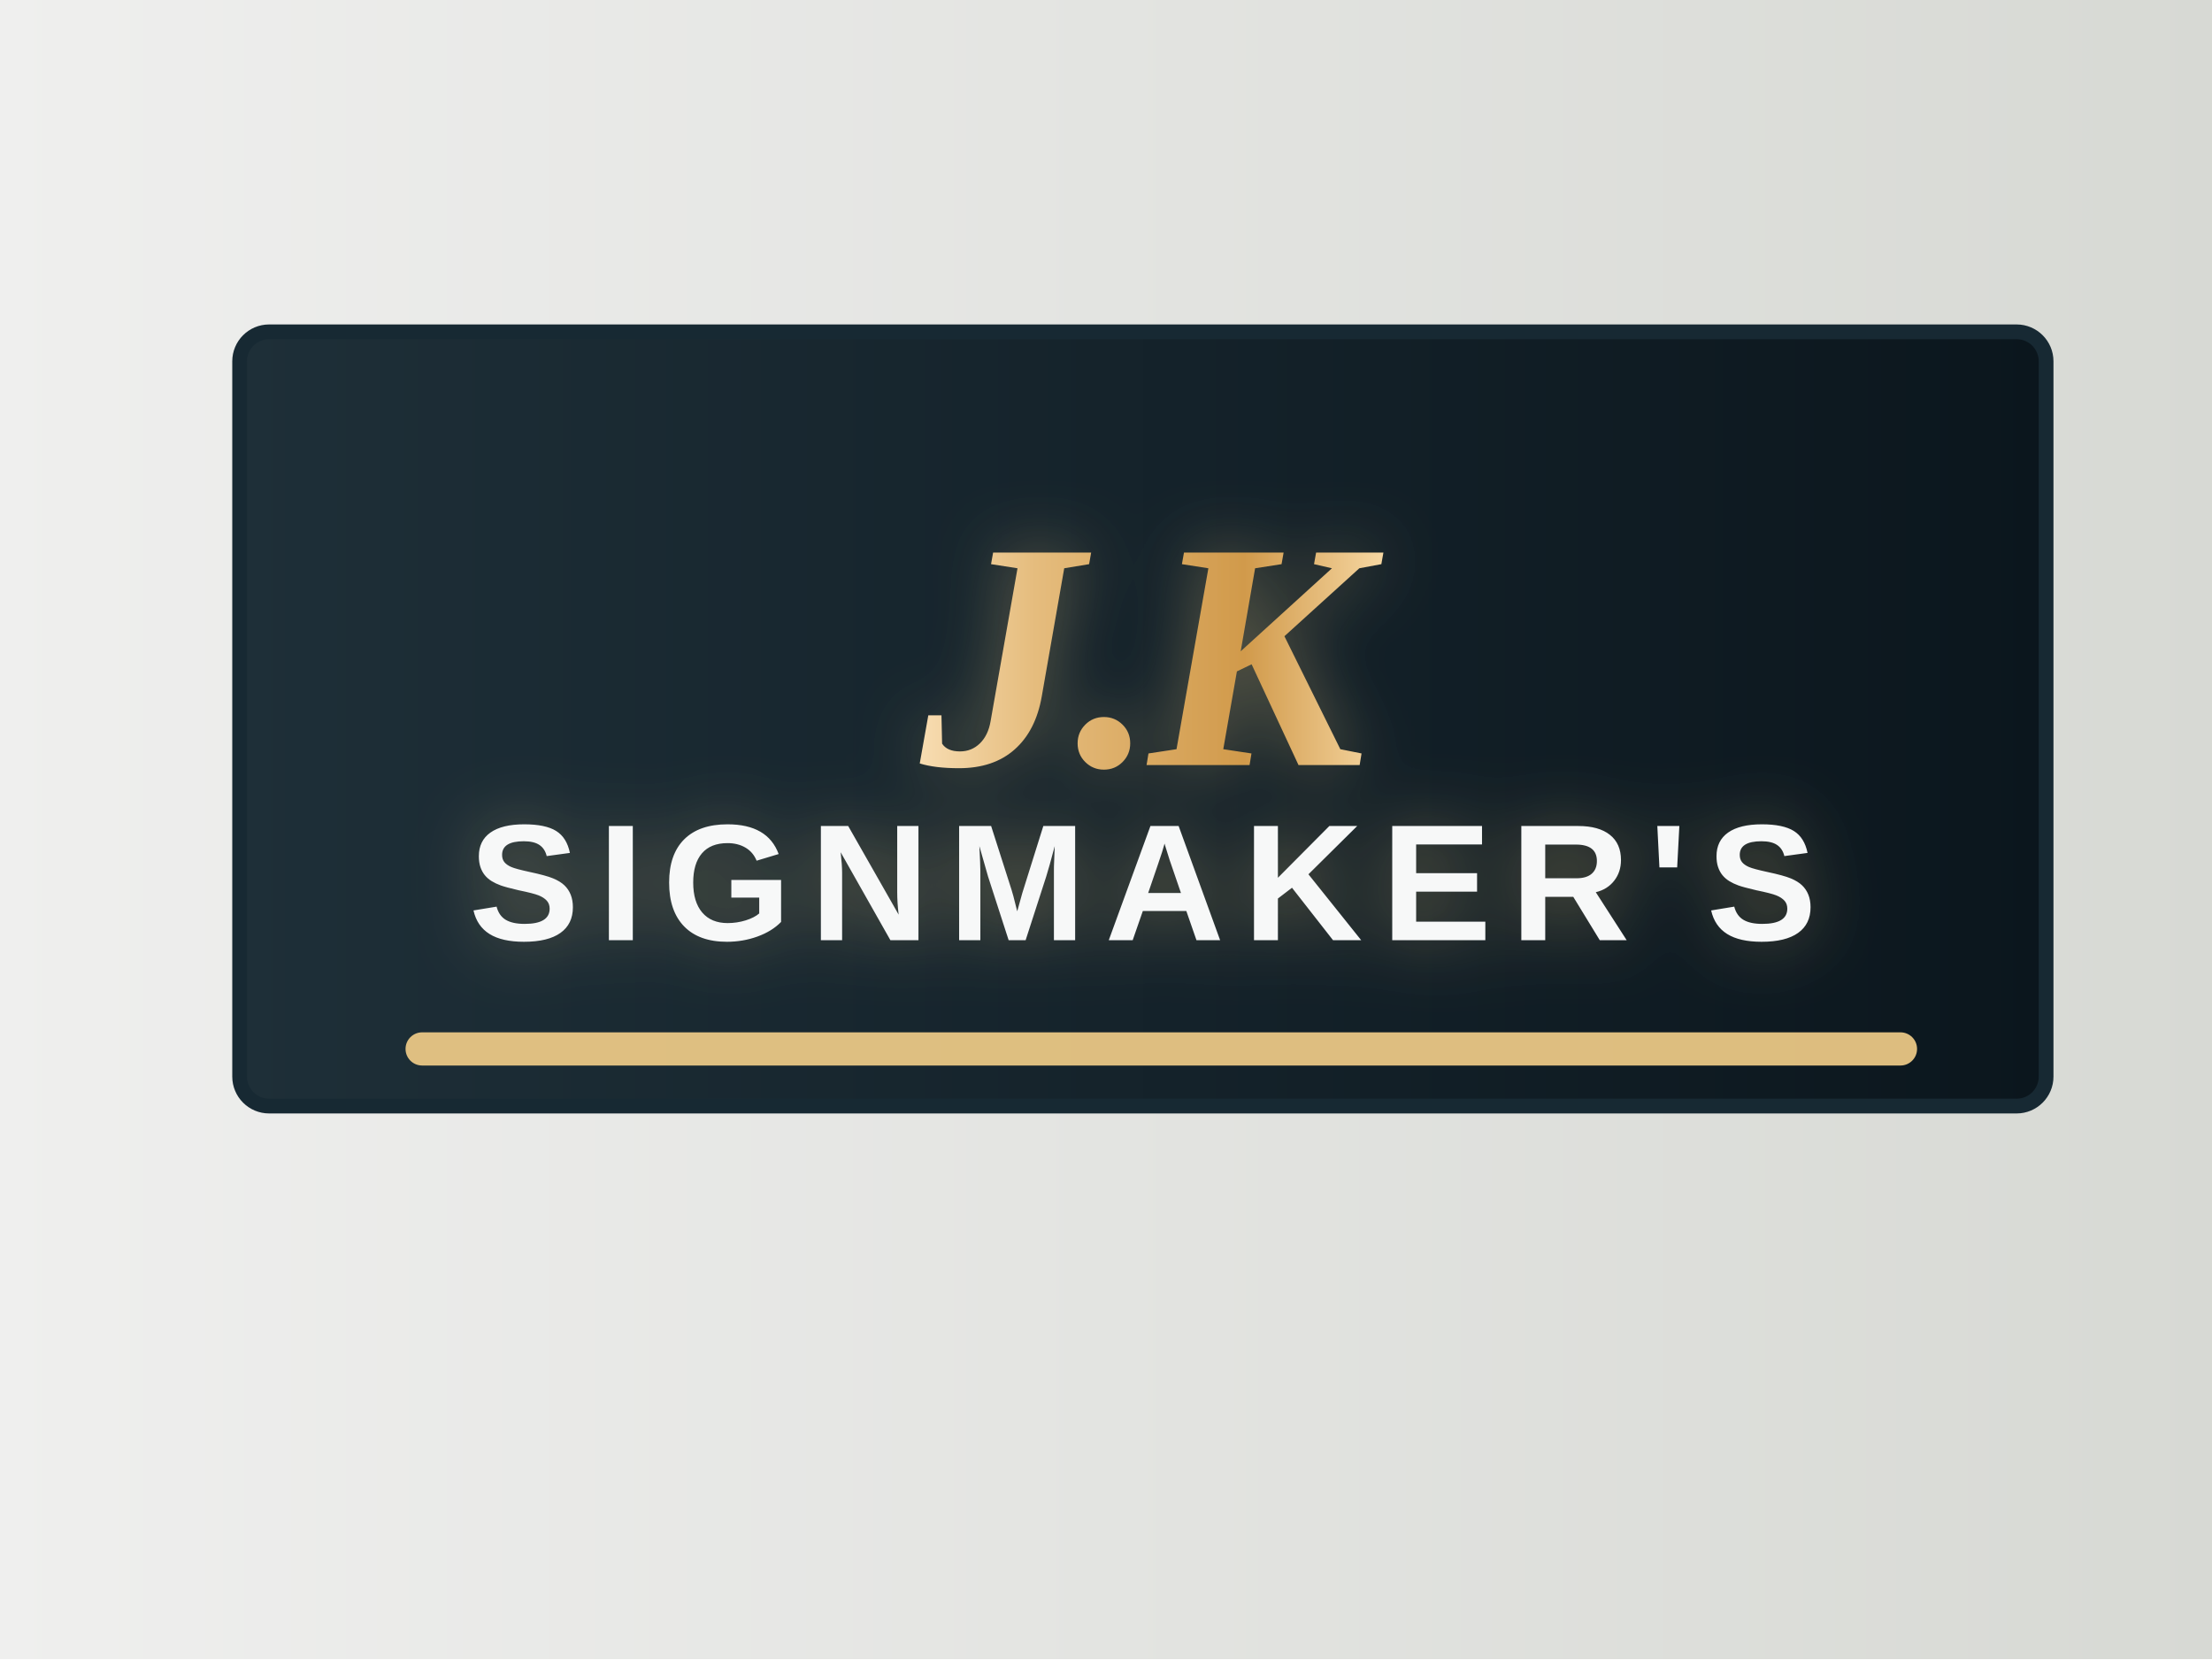
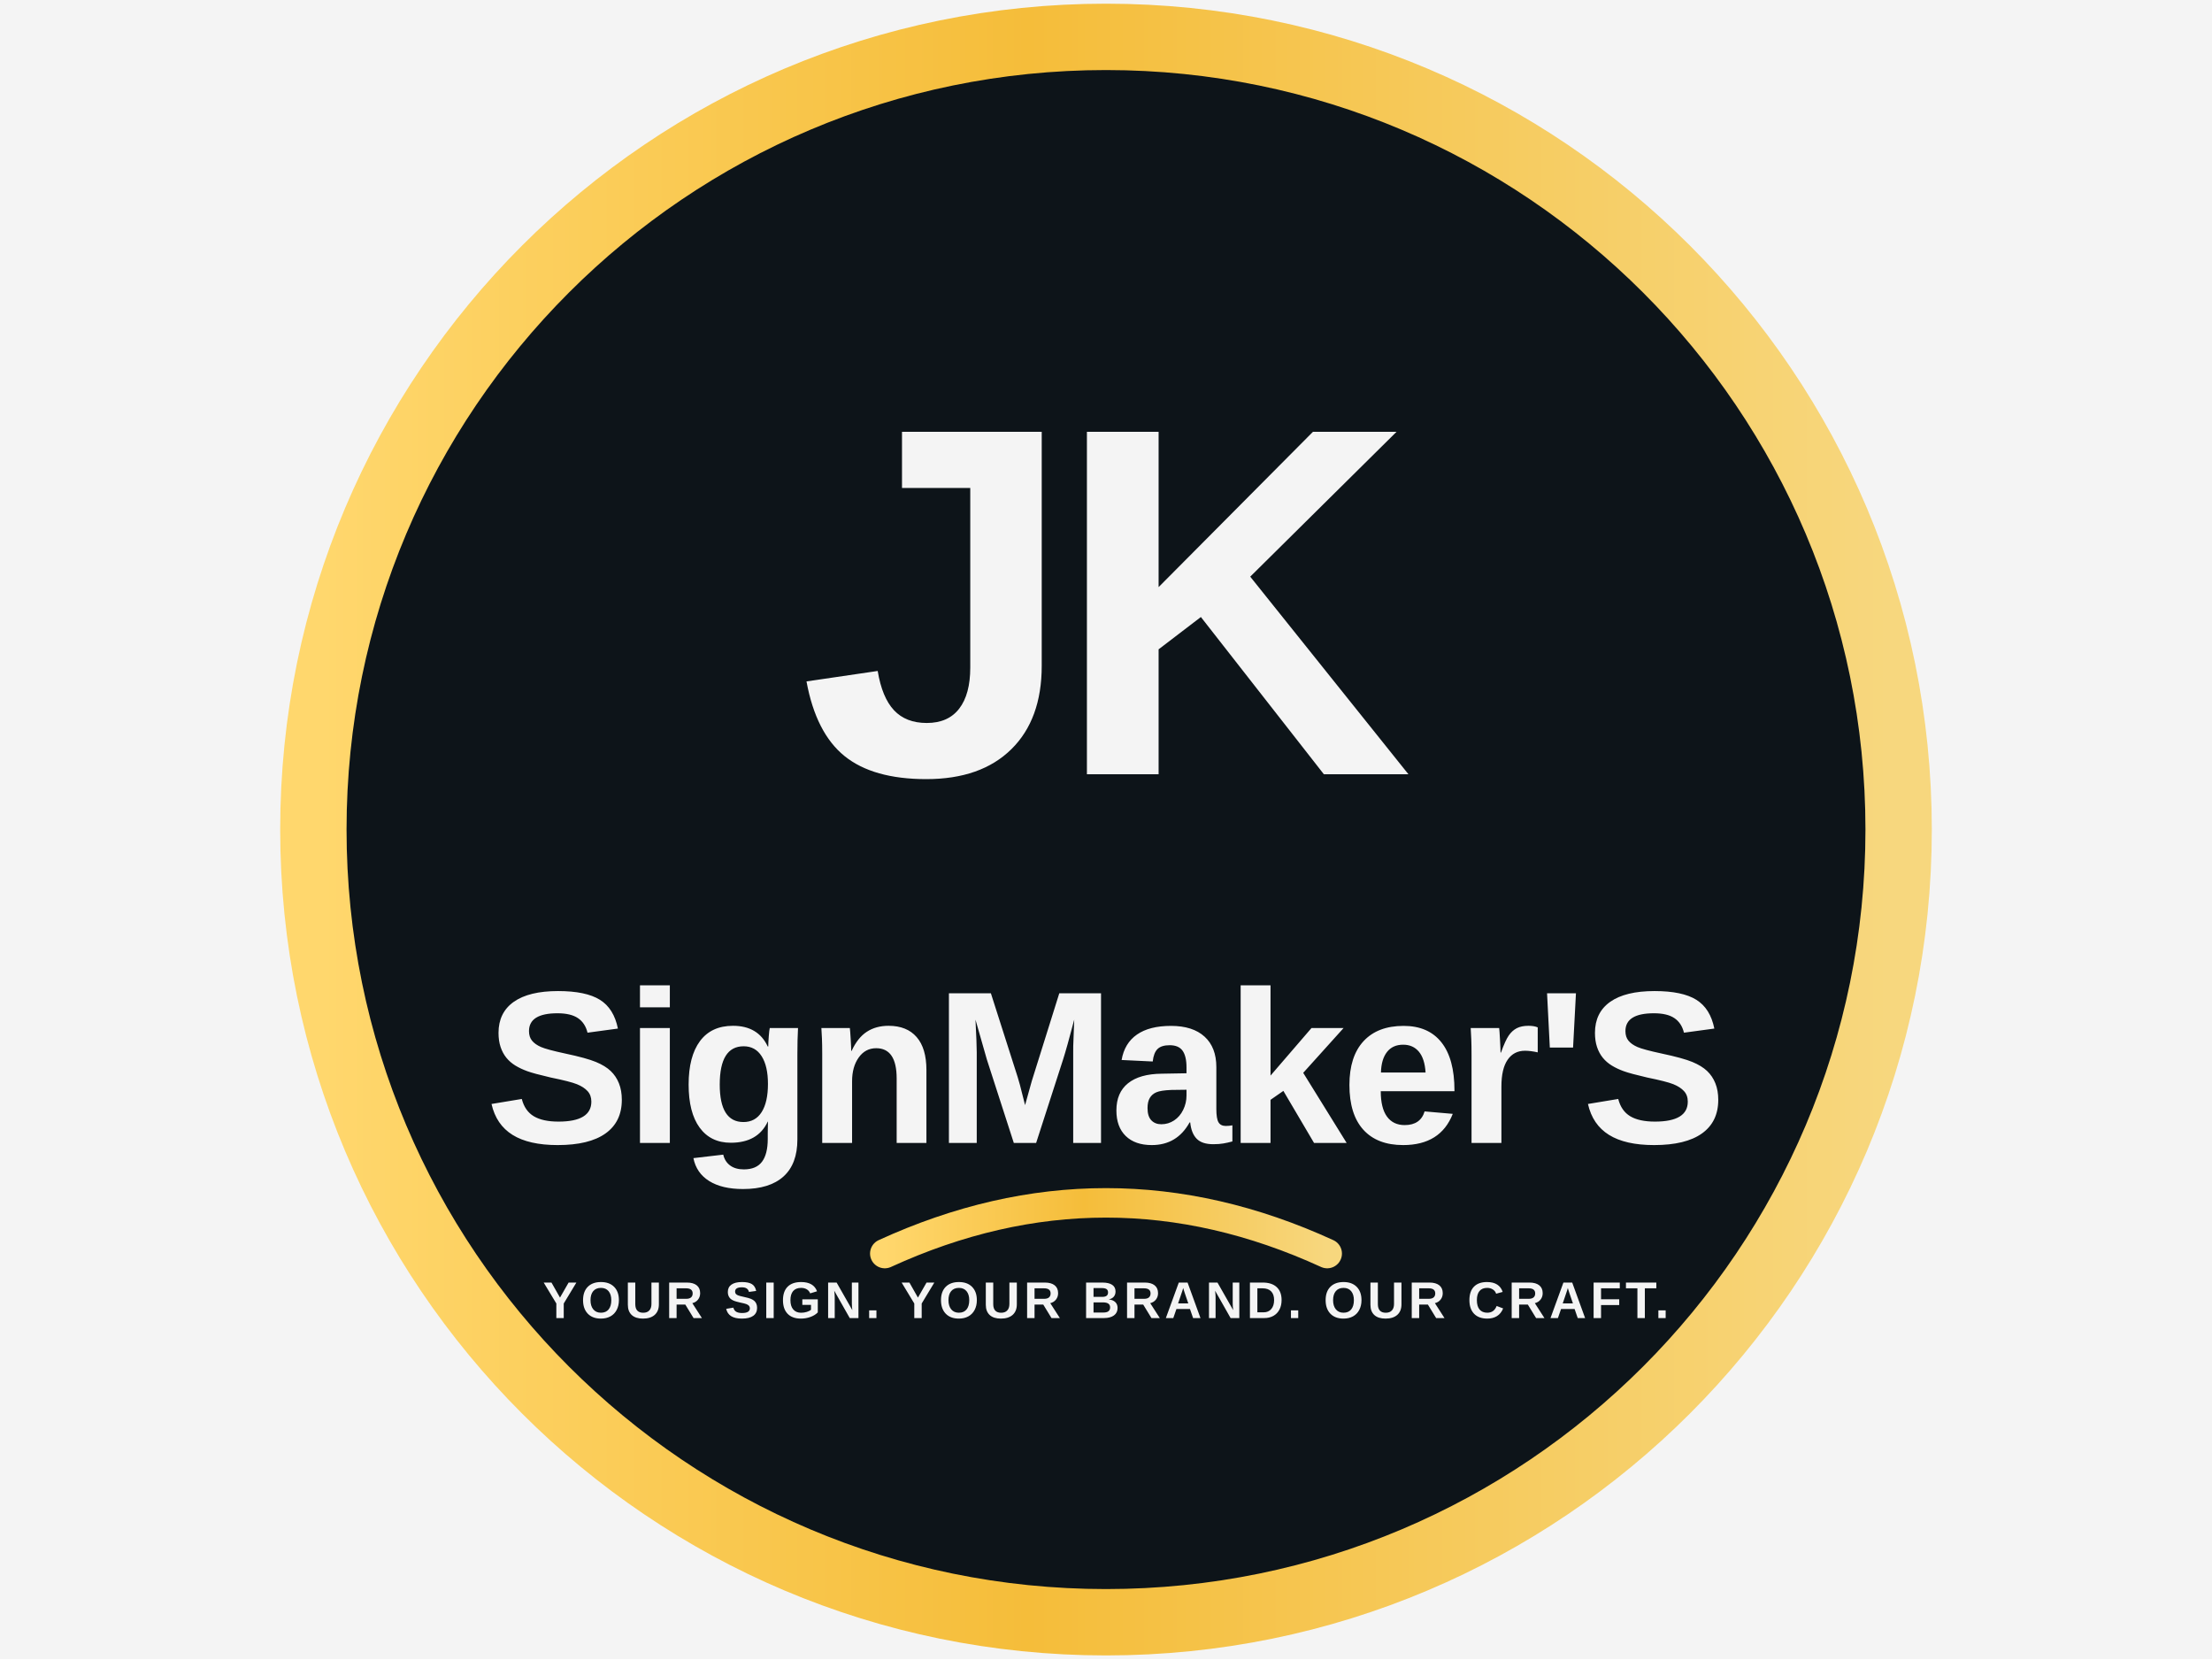
<svg xmlns="http://www.w3.org/2000/svg" width="1200" height="900" viewBox="0 0 1200 900">
  <defs>
-     <linearGradient id="wall" x1="0" x2="1">
-       <stop offset="0%" stop-color="#efefee" />
-       <stop offset="100%" stop-color="#d7d9d4" />
+     <linearGradient id="gold" x1="0" x2="1">
+       <stop offset="0%" stop-color="#ffd76d" />
+       <stop offset="45%" stop-color="#f5bd3a" />
+       <stop offset="100%" stop-color="#f7d77e" />
    </linearGradient>
-     <linearGradient id="panel" x1="0" x2="1">
-       <stop offset="0%" stop-color="#1e2f38" />
-       <stop offset="100%" stop-color="#0b161d" />
-     </linearGradient>
-     <linearGradient id="gold" x1="0" x2="1">
-       <stop offset="0%" stop-color="#f8ddb2" />
-       <stop offset="25%" stop-color="#e5bc7d" />
-       <stop offset="70%" stop-color="#d19a4b" />
-       <stop offset="100%" stop-color="#f6d7a2" />
-     </linearGradient>
-     <filter id="softGlow" x="-20%" y="-20%" width="140%" height="140%">
-       <feDropShadow dx="0" dy="0" stdDeviation="8" flood-color="#eecb82" flood-opacity="0.7" />
-       <feDropShadow dx="0" dy="0" stdDeviation="18" flood-color="#eecb82" flood-opacity="0.35" />
-     </filter>
  </defs>
-   <rect width="1200" height="900" fill="url(#wall)" />
-   <g transform="translate(110 110)">
-     <rect x="20" y="70" width="980" height="420" rx="16" fill="url(#panel)" />
-     <rect x="20" y="70" width="980" height="420" rx="16" fill="none" stroke="#172933" stroke-width="8" />
-     <g filter="url(#softGlow)">
-       <text x="510" y="305" text-anchor="middle" font-size="176" font-weight="700" fill="url(#gold)" font-family="Georgia, 'Times New Roman', serif" font-style="italic" letter-spacing="-4">J.K</text>
-       <text x="510" y="400" text-anchor="middle" font-size="90" fill="#f7f8f8" font-family="Arial, Helvetica, sans-serif" font-weight="700" letter-spacing="10">SIGNMAKER'S</text>
-     </g>
-     <rect x="110" y="450" width="820" height="18" rx="9" fill="#f4cf89" opacity="0.9" />
+   <rect width="1200" height="900" fill="#f4f4f4" />
+   <g transform="translate(600 450)">
+     <circle r="430" fill="#0d1419" stroke="url(#gold)" stroke-width="36" />
+     <text x="0" y="-30" text-anchor="middle" font-family="Arial Black, Arial, sans-serif" font-size="270" font-weight="900" fill="#f4f4f4" letter-spacing="-12">JK</text>
+     <text x="0" y="170" text-anchor="middle" font-family="Arial Black, Arial, sans-serif" font-size="118" font-weight="900" fill="#f4f4f4" letter-spacing="-3">SignMaker'S</text>
+     <path d="M -200 215 L 195 215" stroke="url(#gold)" stroke-width="16" stroke-linecap="round" />
+     <path d="M -120 230 Q 0 175 120 230" fill="none" stroke="url(#gold)" stroke-width="16" stroke-linecap="round" />
+     <text x="0" y="265" text-anchor="middle" font-family="Arial, Helvetica, sans-serif" font-size="28" font-weight="700" fill="#f4f4f4" letter-spacing="2">YOUR SIGN. YOUR BRAND. OUR CRAFT.</text>
  </g>
</svg>
